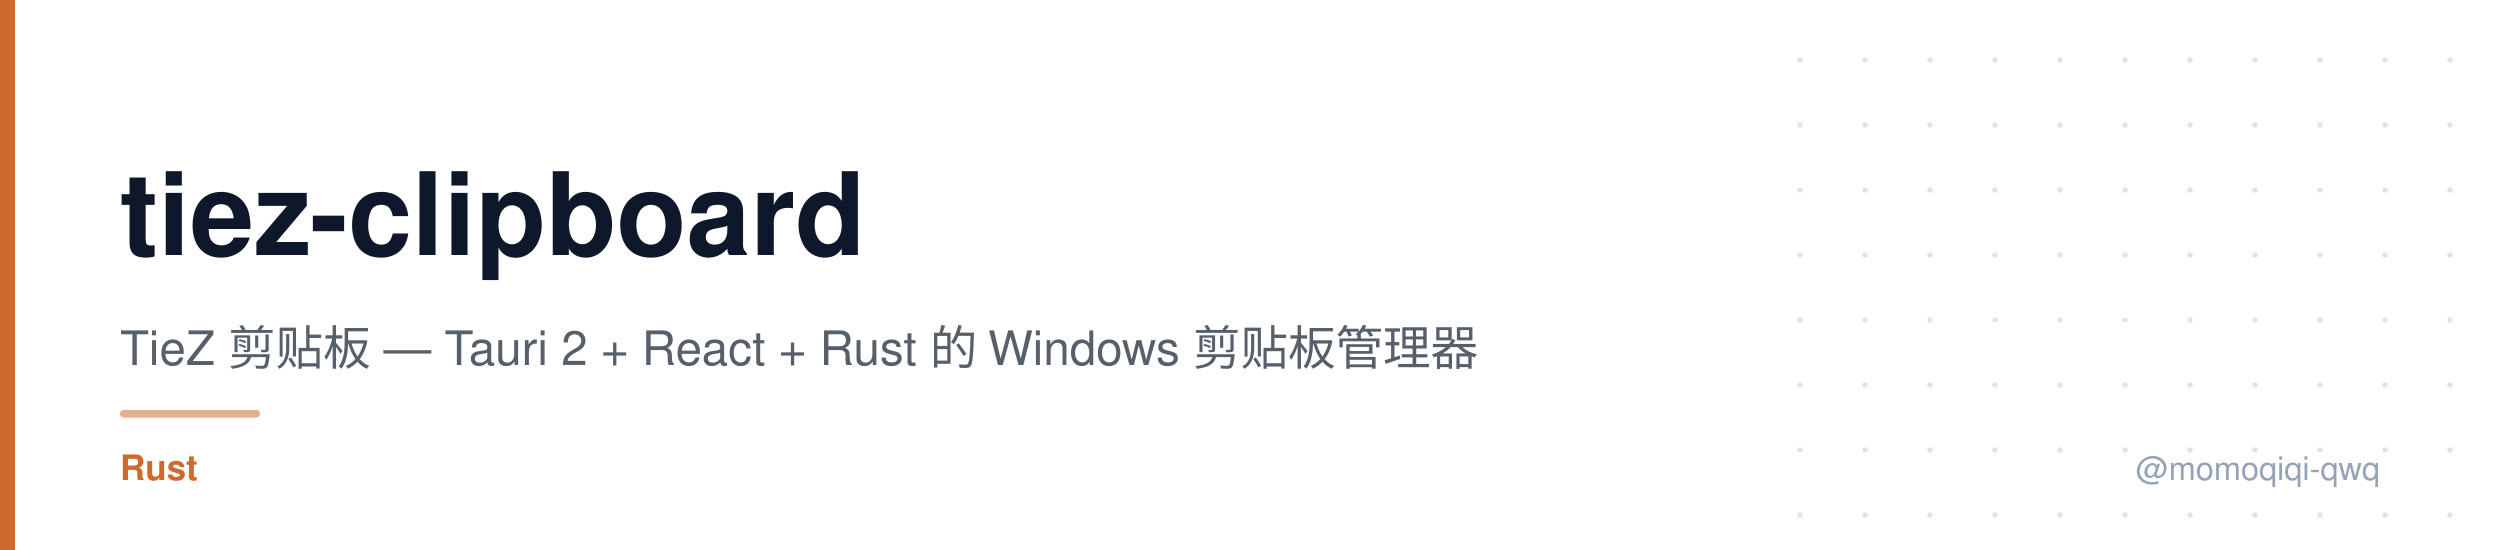
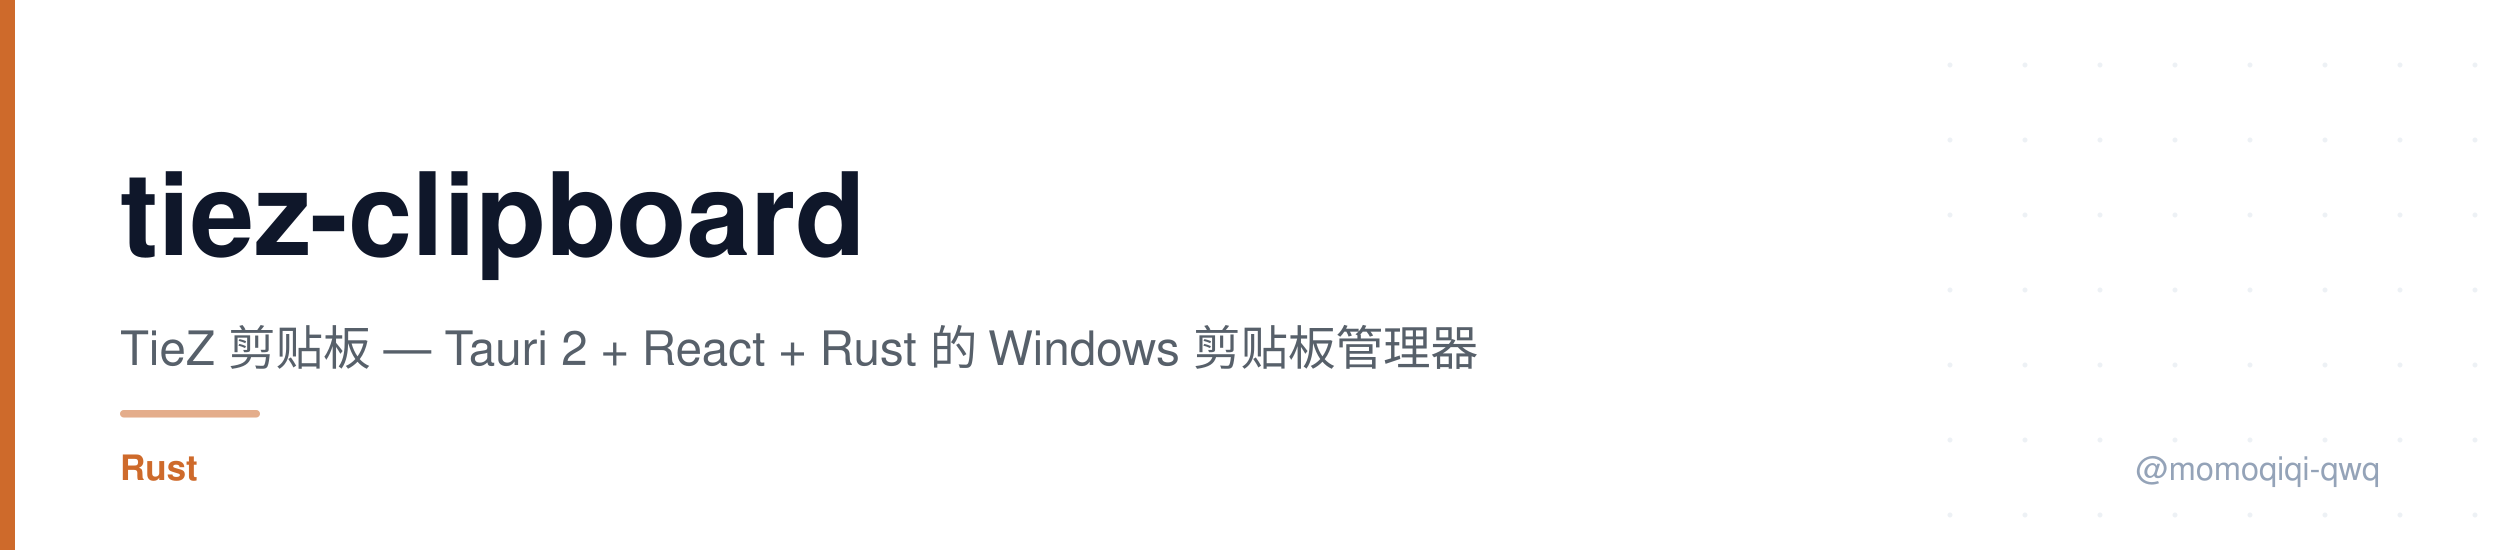
<svg xmlns="http://www.w3.org/2000/svg" width="1000" height="220" viewBox="0 0 1000 220" role="img" aria-label="tiez-clipboard">
  <rect width="1000" height="220" fill="#ffffff" />
  <rect x="0" y="0" width="6" height="220" fill="#ce6a2b" />
-   <circle cx="720" cy="24" r="1.1" fill="#dfe4ea" />
-   <circle cx="746" cy="24" r="1.1" fill="#dfe4ea" />
-   <circle cx="772" cy="24" r="1.1" fill="#dfe4ea" />
-   <circle cx="798" cy="24" r="1.1" fill="#dfe4ea" />
-   <circle cx="824" cy="24" r="1.1" fill="#dfe4ea" />
-   <circle cx="850" cy="24" r="1.1" fill="#dfe4ea" />
-   <circle cx="876" cy="24" r="1.1" fill="#dfe4ea" />
-   <circle cx="902" cy="24" r="1.1" fill="#dfe4ea" />
-   <circle cx="928" cy="24" r="1.1" fill="#dfe4ea" />
-   <circle cx="954" cy="24" r="1.1" fill="#dfe4ea" />
-   <circle cx="980" cy="24" r="1.1" fill="#dfe4ea" />
-   <circle cx="720" cy="50" r="1.1" fill="#dfe4ea" />
-   <circle cx="746" cy="50" r="1.1" fill="#dfe4ea" />
-   <circle cx="772" cy="50" r="1.1" fill="#dfe4ea" />
-   <circle cx="798" cy="50" r="1.1" fill="#dfe4ea" />
-   <circle cx="824" cy="50" r="1.1" fill="#dfe4ea" />
-   <circle cx="850" cy="50" r="1.1" fill="#dfe4ea" />
-   <circle cx="876" cy="50" r="1.1" fill="#dfe4ea" />
-   <circle cx="902" cy="50" r="1.1" fill="#dfe4ea" />
-   <circle cx="928" cy="50" r="1.1" fill="#dfe4ea" />
-   <circle cx="954" cy="50" r="1.1" fill="#dfe4ea" />
-   <circle cx="980" cy="50" r="1.1" fill="#dfe4ea" />
-   <circle cx="720" cy="76" r="1.1" fill="#dfe4ea" />
-   <circle cx="746" cy="76" r="1.1" fill="#dfe4ea" />
-   <circle cx="772" cy="76" r="1.1" fill="#dfe4ea" />
-   <circle cx="798" cy="76" r="1.1" fill="#dfe4ea" />
-   <circle cx="824" cy="76" r="1.1" fill="#dfe4ea" />
-   <circle cx="850" cy="76" r="1.1" fill="#dfe4ea" />
-   <circle cx="876" cy="76" r="1.1" fill="#dfe4ea" />
-   <circle cx="902" cy="76" r="1.1" fill="#dfe4ea" />
-   <circle cx="928" cy="76" r="1.1" fill="#dfe4ea" />
-   <circle cx="954" cy="76" r="1.1" fill="#dfe4ea" />
-   <circle cx="980" cy="76" r="1.1" fill="#dfe4ea" />
-   <circle cx="720" cy="102" r="1.1" fill="#dfe4ea" />
-   <circle cx="746" cy="102" r="1.1" fill="#dfe4ea" />
-   <circle cx="772" cy="102" r="1.1" fill="#dfe4ea" />
-   <circle cx="798" cy="102" r="1.1" fill="#dfe4ea" />
-   <circle cx="824" cy="102" r="1.1" fill="#dfe4ea" />
-   <circle cx="850" cy="102" r="1.1" fill="#dfe4ea" />
-   <circle cx="876" cy="102" r="1.1" fill="#dfe4ea" />
-   <circle cx="902" cy="102" r="1.1" fill="#dfe4ea" />
-   <circle cx="928" cy="102" r="1.1" fill="#dfe4ea" />
-   <circle cx="954" cy="102" r="1.1" fill="#dfe4ea" />
-   <circle cx="980" cy="102" r="1.1" fill="#dfe4ea" />
-   <circle cx="720" cy="128" r="1.1" fill="#dfe4ea" />
-   <circle cx="746" cy="128" r="1.1" fill="#dfe4ea" />
-   <circle cx="772" cy="128" r="1.1" fill="#dfe4ea" />
-   <circle cx="798" cy="128" r="1.1" fill="#dfe4ea" />
-   <circle cx="824" cy="128" r="1.1" fill="#dfe4ea" />
-   <circle cx="850" cy="128" r="1.1" fill="#dfe4ea" />
-   <circle cx="876" cy="128" r="1.1" fill="#dfe4ea" />
-   <circle cx="902" cy="128" r="1.1" fill="#dfe4ea" />
-   <circle cx="928" cy="128" r="1.1" fill="#dfe4ea" />
-   <circle cx="954" cy="128" r="1.1" fill="#dfe4ea" />
-   <circle cx="980" cy="128" r="1.1" fill="#dfe4ea" />
-   <circle cx="720" cy="154" r="1.1" fill="#dfe4ea" />
-   <circle cx="746" cy="154" r="1.1" fill="#dfe4ea" />
-   <circle cx="772" cy="154" r="1.1" fill="#dfe4ea" />
-   <circle cx="798" cy="154" r="1.1" fill="#dfe4ea" />
-   <circle cx="824" cy="154" r="1.1" fill="#dfe4ea" />
-   <circle cx="850" cy="154" r="1.1" fill="#dfe4ea" />
-   <circle cx="876" cy="154" r="1.1" fill="#dfe4ea" />
-   <circle cx="902" cy="154" r="1.1" fill="#dfe4ea" />
-   <circle cx="928" cy="154" r="1.1" fill="#dfe4ea" />
-   <circle cx="954" cy="154" r="1.1" fill="#dfe4ea" />
-   <circle cx="980" cy="154" r="1.1" fill="#dfe4ea" />
-   <circle cx="720" cy="180" r="1.1" fill="#dfe4ea" />
-   <circle cx="746" cy="180" r="1.1" fill="#dfe4ea" />
-   <circle cx="772" cy="180" r="1.1" fill="#dfe4ea" />
-   <circle cx="798" cy="180" r="1.1" fill="#dfe4ea" />
-   <circle cx="824" cy="180" r="1.1" fill="#dfe4ea" />
-   <circle cx="850" cy="180" r="1.1" fill="#dfe4ea" />
-   <circle cx="876" cy="180" r="1.1" fill="#dfe4ea" />
-   <circle cx="902" cy="180" r="1.1" fill="#dfe4ea" />
-   <circle cx="928" cy="180" r="1.1" fill="#dfe4ea" />
-   <circle cx="954" cy="180" r="1.1" fill="#dfe4ea" />
-   <circle cx="980" cy="180" r="1.1" fill="#dfe4ea" />
-   <circle cx="720" cy="206" r="1.1" fill="#dfe4ea" />
-   <circle cx="746" cy="206" r="1.1" fill="#dfe4ea" />
-   <circle cx="772" cy="206" r="1.1" fill="#dfe4ea" />
-   <circle cx="798" cy="206" r="1.1" fill="#dfe4ea" />
-   <circle cx="824" cy="206" r="1.1" fill="#dfe4ea" />
-   <circle cx="850" cy="206" r="1.1" fill="#dfe4ea" />
-   <circle cx="876" cy="206" r="1.1" fill="#dfe4ea" />
-   <circle cx="902" cy="206" r="1.1" fill="#dfe4ea" />
-   <circle cx="928" cy="206" r="1.1" fill="#dfe4ea" />
-   <circle cx="954" cy="206" r="1.1" fill="#dfe4ea" />
-   <circle cx="980" cy="206" r="1.1" fill="#dfe4ea" />
+   <circle cx="780" cy="26" r="1" fill="#edf1f5" />
+   <circle cx="810" cy="26" r="1" fill="#edf1f5" />
+   <circle cx="840" cy="26" r="1" fill="#edf1f5" />
+   <circle cx="870" cy="26" r="1" fill="#edf1f5" />
+   <circle cx="900" cy="26" r="1" fill="#edf1f5" />
+   <circle cx="930" cy="26" r="1" fill="#edf1f5" />
+   <circle cx="960" cy="26" r="1" fill="#edf1f5" />
+   <circle cx="990" cy="26" r="1" fill="#edf1f5" />
+   <circle cx="780" cy="56" r="1" fill="#edf1f5" />
+   <circle cx="810" cy="56" r="1" fill="#edf1f5" />
+   <circle cx="840" cy="56" r="1" fill="#edf1f5" />
+   <circle cx="870" cy="56" r="1" fill="#edf1f5" />
+   <circle cx="900" cy="56" r="1" fill="#edf1f5" />
+   <circle cx="930" cy="56" r="1" fill="#edf1f5" />
+   <circle cx="960" cy="56" r="1" fill="#edf1f5" />
+   <circle cx="990" cy="56" r="1" fill="#edf1f5" />
+   <circle cx="780" cy="86" r="1" fill="#edf1f5" />
+   <circle cx="810" cy="86" r="1" fill="#edf1f5" />
+   <circle cx="840" cy="86" r="1" fill="#edf1f5" />
+   <circle cx="870" cy="86" r="1" fill="#edf1f5" />
+   <circle cx="900" cy="86" r="1" fill="#edf1f5" />
+   <circle cx="930" cy="86" r="1" fill="#edf1f5" />
+   <circle cx="960" cy="86" r="1" fill="#edf1f5" />
+   <circle cx="990" cy="86" r="1" fill="#edf1f5" />
+   <circle cx="780" cy="116" r="1" fill="#edf1f5" />
+   <circle cx="810" cy="116" r="1" fill="#edf1f5" />
+   <circle cx="840" cy="116" r="1" fill="#edf1f5" />
+   <circle cx="870" cy="116" r="1" fill="#edf1f5" />
+   <circle cx="900" cy="116" r="1" fill="#edf1f5" />
+   <circle cx="930" cy="116" r="1" fill="#edf1f5" />
+   <circle cx="960" cy="116" r="1" fill="#edf1f5" />
+   <circle cx="990" cy="116" r="1" fill="#edf1f5" />
+   <circle cx="780" cy="146" r="1" fill="#edf1f5" />
+   <circle cx="810" cy="146" r="1" fill="#edf1f5" />
+   <circle cx="840" cy="146" r="1" fill="#edf1f5" />
+   <circle cx="870" cy="146" r="1" fill="#edf1f5" />
+   <circle cx="900" cy="146" r="1" fill="#edf1f5" />
+   <circle cx="930" cy="146" r="1" fill="#edf1f5" />
+   <circle cx="960" cy="146" r="1" fill="#edf1f5" />
+   <circle cx="990" cy="146" r="1" fill="#edf1f5" />
+   <circle cx="780" cy="176" r="1" fill="#edf1f5" />
+   <circle cx="810" cy="176" r="1" fill="#edf1f5" />
+   <circle cx="840" cy="176" r="1" fill="#edf1f5" />
+   <circle cx="870" cy="176" r="1" fill="#edf1f5" />
+   <circle cx="900" cy="176" r="1" fill="#edf1f5" />
+   <circle cx="930" cy="176" r="1" fill="#edf1f5" />
+   <circle cx="960" cy="176" r="1" fill="#edf1f5" />
+   <circle cx="990" cy="176" r="1" fill="#edf1f5" />
+   <circle cx="780" cy="206" r="1" fill="#edf1f5" />
+   <circle cx="810" cy="206" r="1" fill="#edf1f5" />
+   <circle cx="840" cy="206" r="1" fill="#edf1f5" />
+   <circle cx="870" cy="206" r="1" fill="#edf1f5" />
+   <circle cx="900" cy="206" r="1" fill="#edf1f5" />
+   <circle cx="930" cy="206" r="1" fill="#edf1f5" />
+   <circle cx="960" cy="206" r="1" fill="#edf1f5" />
+   <circle cx="990" cy="206" r="1" fill="#edf1f5" />
  <text x="48" y="102" font-family="Segoe UI, PingFang SC, Microsoft YaHei, Helvetica, Arial, sans-serif" font-size="46" font-weight="700" fill="#0f172a">tiez-clipboard</text>
  <text x="48" y="146" font-family="Segoe UI, PingFang SC, Microsoft YaHei, Helvetica, Arial, sans-serif" font-size="19" fill="#57606a">TieZ 剪贴板 — Tauri 2 + React + Rust 的 Windows 剪贴板管理器</text>
  <rect x="48" y="164" width="56" height="3" rx="1.5" fill="#ce6a2b" opacity="0.55" />
  <text x="48" y="192" font-family="Segoe UI, PingFang SC, Microsoft YaHei, Helvetica, Arial, sans-serif" font-size="14" fill="#ce6a2b" font-weight="600">Rust</text>
  <text x="952" y="192" text-anchor="end" font-family="Segoe UI, PingFang SC, Microsoft YaHei, Helvetica, Arial, sans-serif" font-size="13" fill="#94a3b8">@momoqiqi-qwq</text>
</svg>
